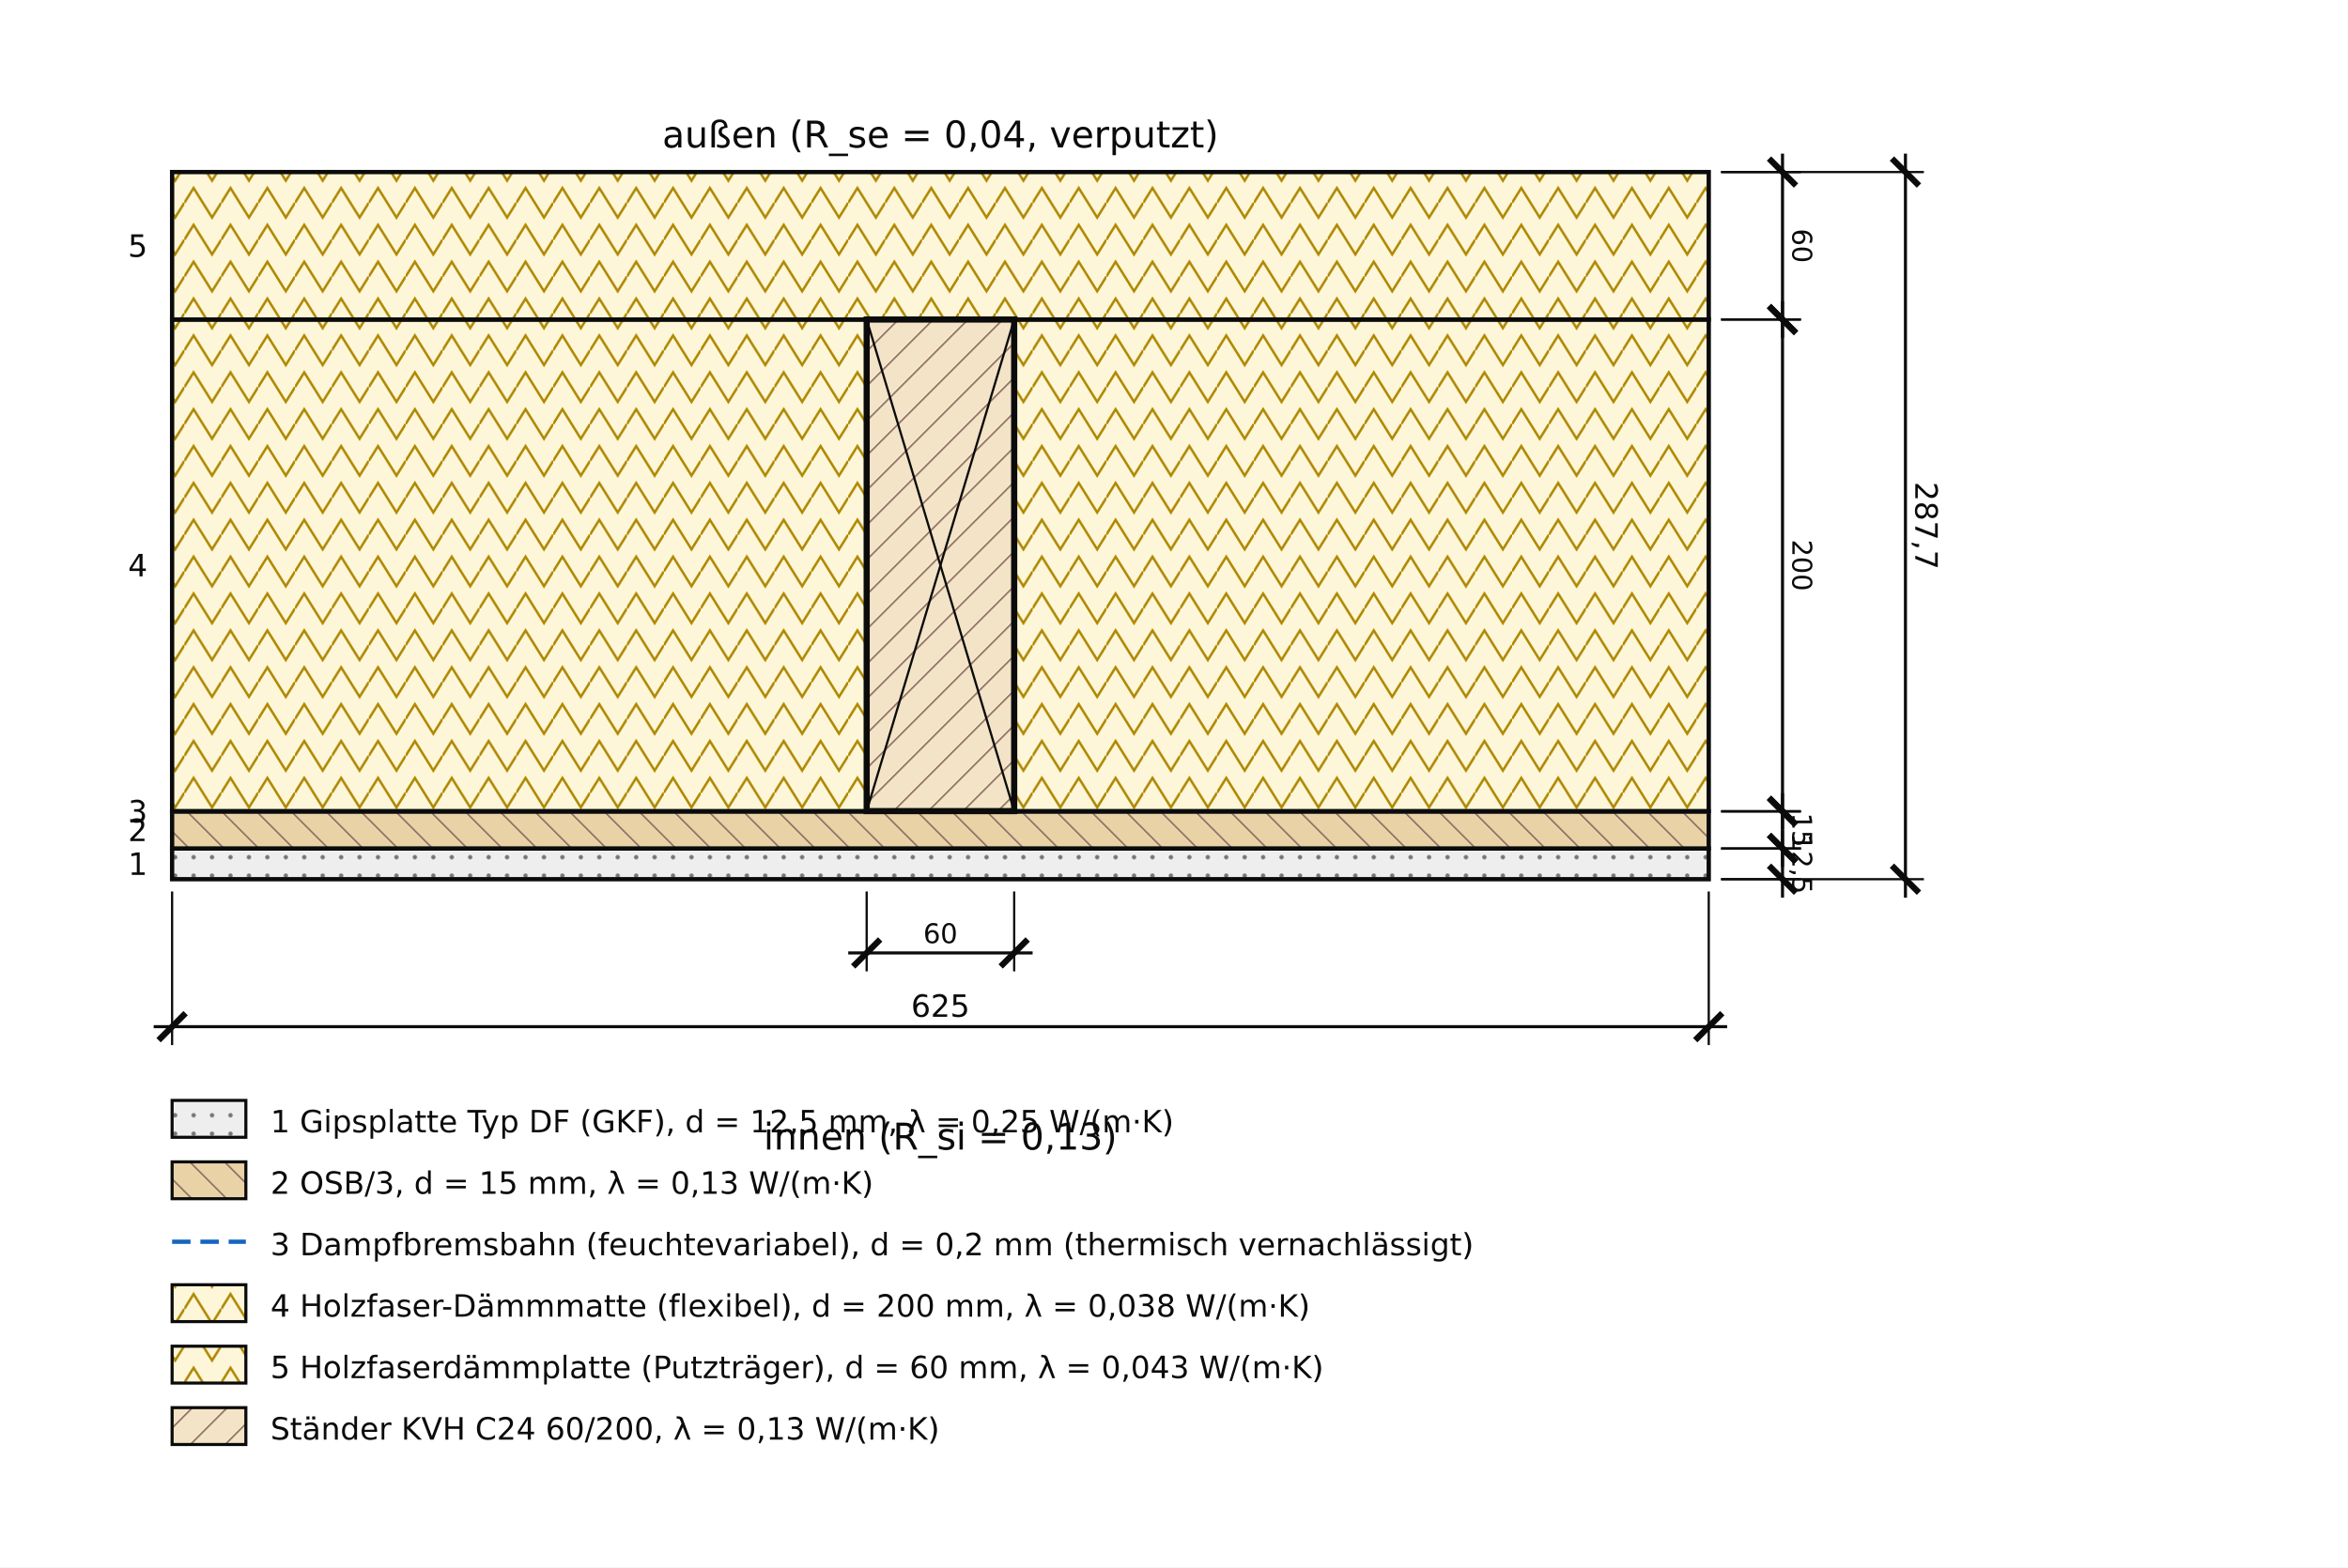
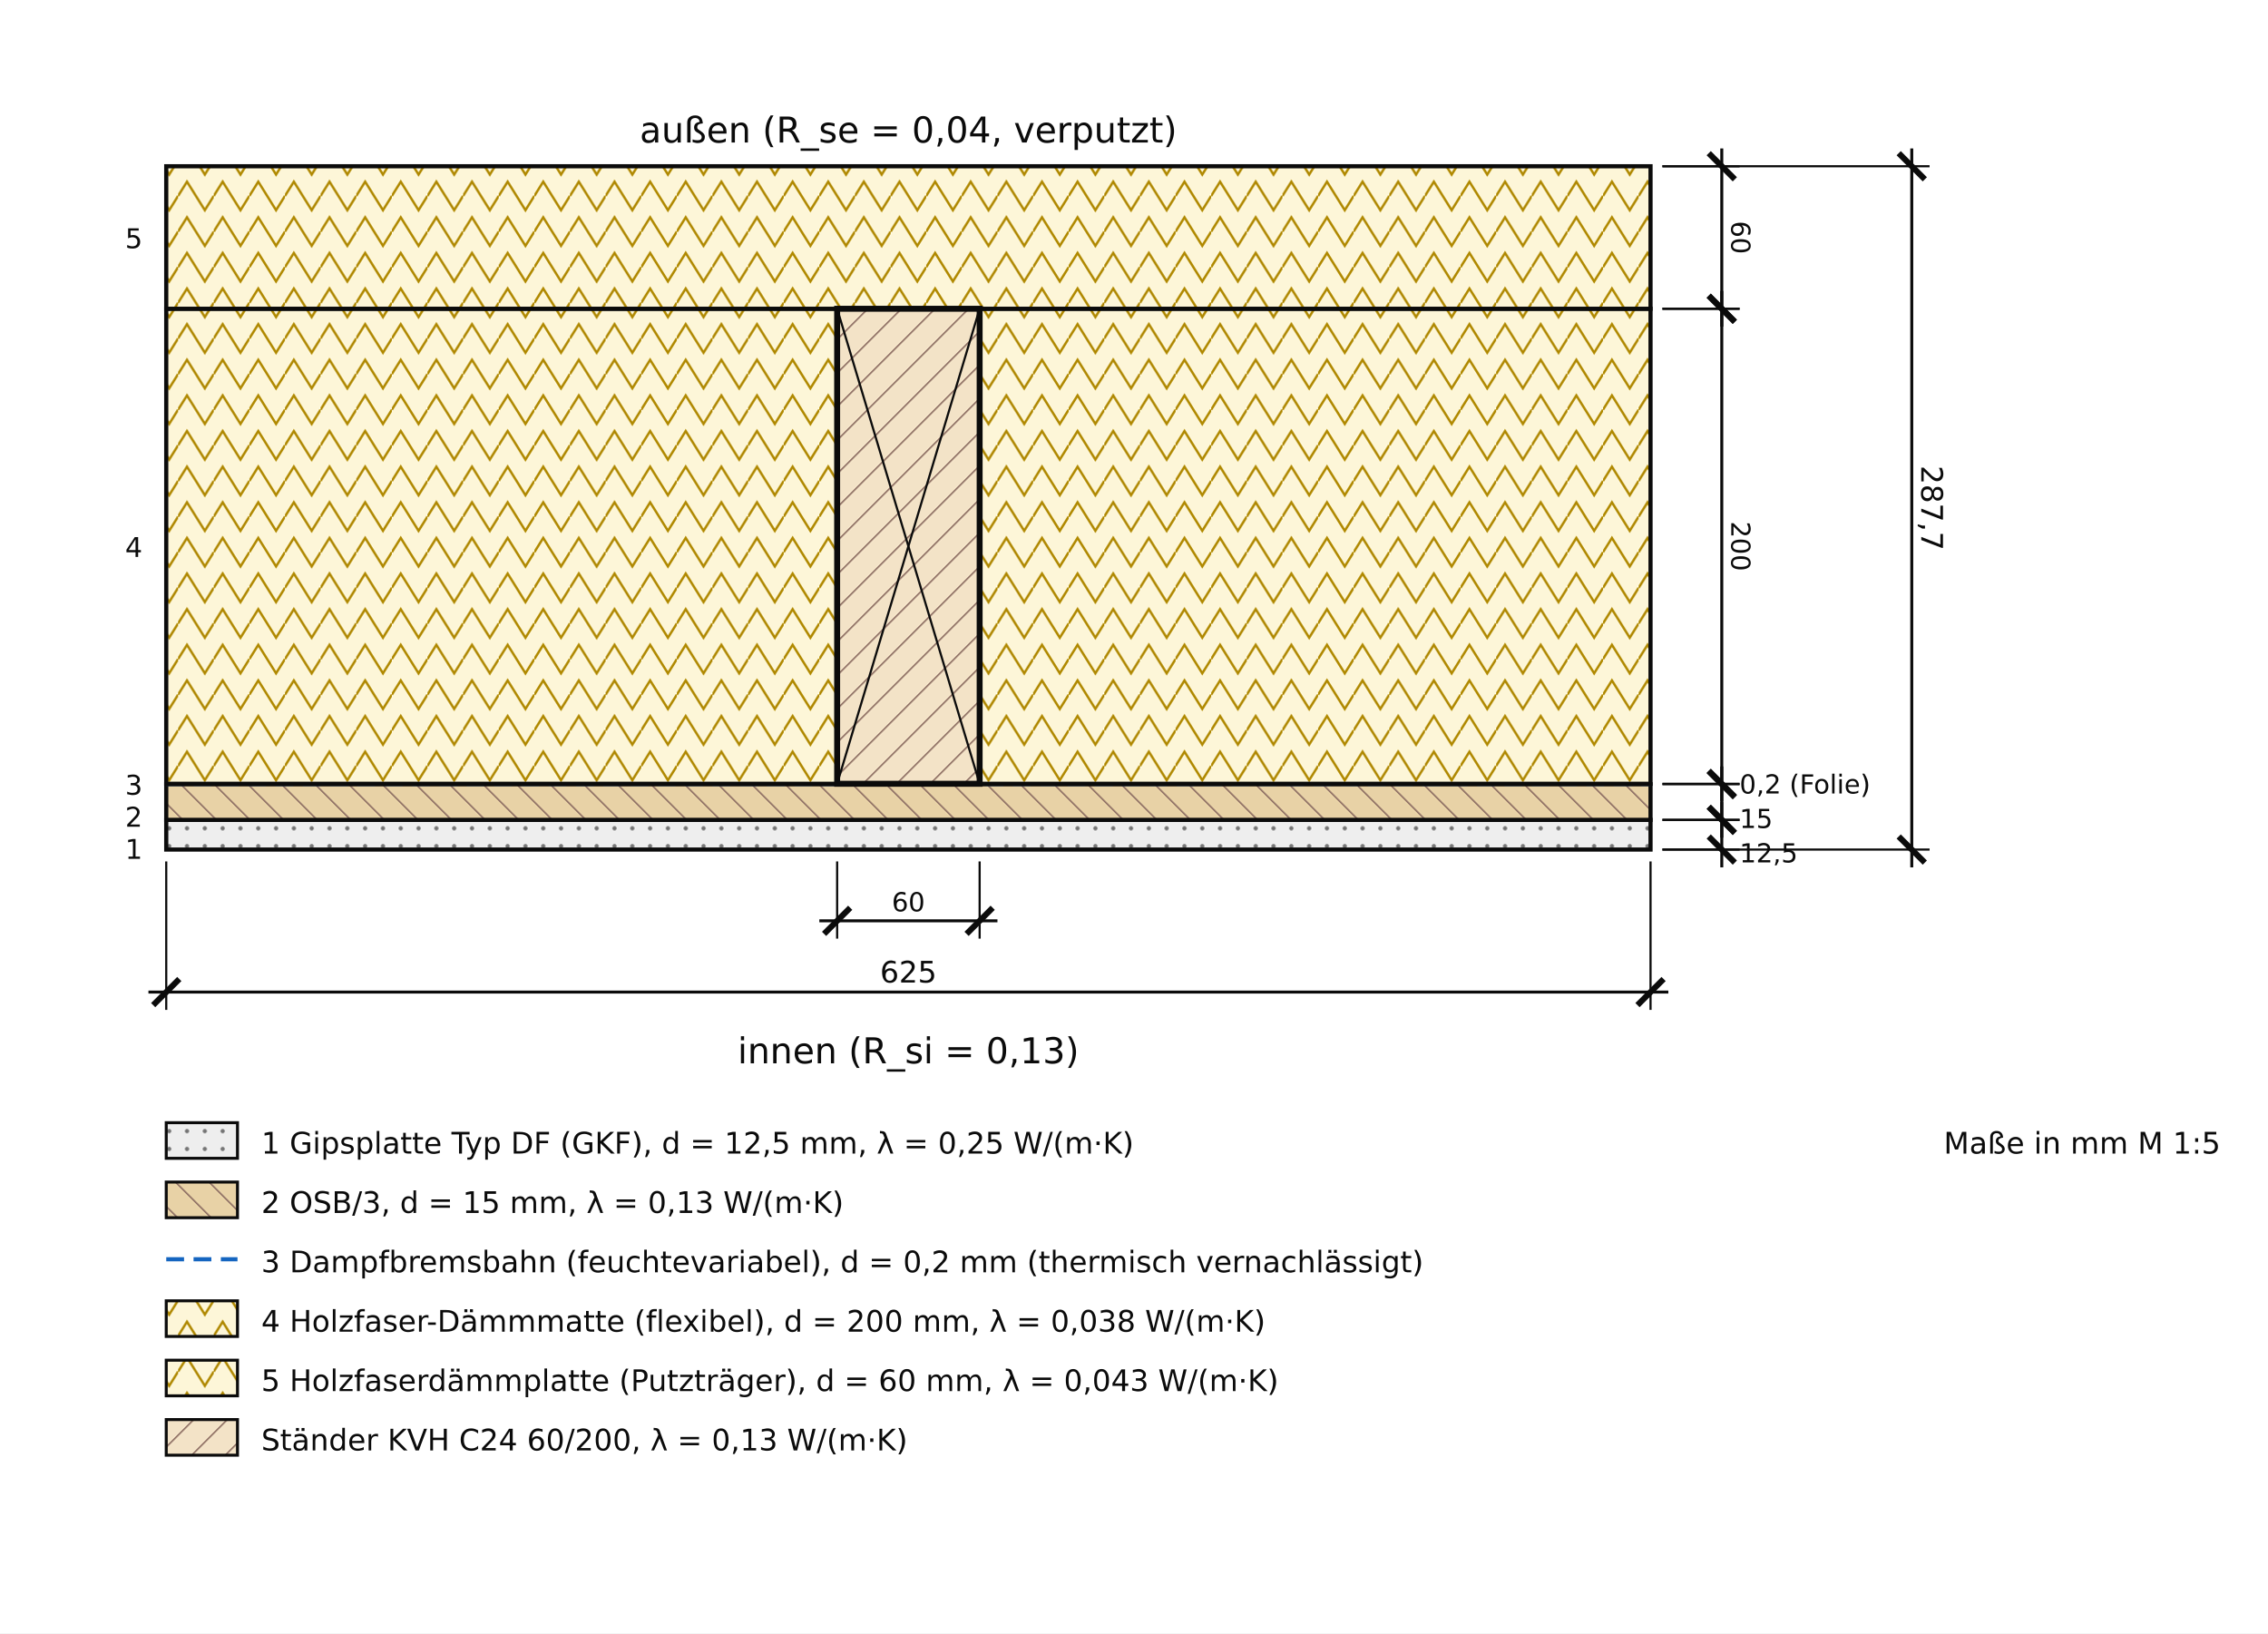
- <svg xmlns="http://www.w3.org/2000/svg" width="191mm" height="127.54mm" viewBox="0 0 191 127.54" font-family="DejaVu Sans, Arial, sans-serif" role="img" aria-label="Horizontalschnitt AW-01">
-   <rect width="191" height="127.54" fill="#ffffff" />
+ <svg xmlns="http://www.w3.org/2000/svg" width="191mm" height="137.54mm" viewBox="0 0 191 137.54" font-family="DejaVu Sans, Arial, sans-serif" role="img" aria-label="Horizontalschnitt AW-01">
+   <rect width="191" height="137.54" fill="#ffffff" />
  <defs>
    <pattern id="m-gips" patternUnits="userSpaceOnUse" width="1.5" height="1.5">
      <rect width="1.5" height="1.5" fill="#eeeeee" />
      <circle cx="0.75" cy="0.75" r="0.18" fill="#777777" />
    </pattern>
    <pattern id="m-holzwerkstoff" patternUnits="userSpaceOnUse" width="2" height="2" patternTransform="rotate(-45)">
      <rect width="2" height="2" fill="#e8d2a6" />
      <line x1="0" y1="0" x2="0" y2="2" stroke="#8d6e63" stroke-width="0.25" />
    </pattern>
    <pattern id="m-daemmung" patternUnits="userSpaceOnUse" width="3" height="3">
      <rect width="3" height="3" fill="#fdf6d8" />
      <path d="M0,1.5 L0.75,0.3 L1.5,1.5 L2.25,2.7 L3,1.5" fill="none" stroke="#b08900" stroke-width="0.2" />
    </pattern>
    <pattern id="m-holz" patternUnits="userSpaceOnUse" width="2" height="2" patternTransform="rotate(45)">
      <rect width="2" height="2" fill="#f3e3c7" />
      <line x1="0" y1="0" x2="0" y2="2" stroke="#8d6e63" stroke-width="0.25" />
    </pattern>
  </defs>
  <polygon points="14,71.54 139,71.54 139,69.04 14,69.04" fill="url(#m-gips)" stroke="#0b0b0b" stroke-width="0.35" />
  <polygon points="14,69.04 139,69.04 139,66.04 14,66.04" fill="url(#m-holzwerkstoff)" stroke="#0b0b0b" stroke-width="0.35" />
  <line x1="14" y1="66" x2="139" y2="66" stroke="#1565c0" stroke-width="0.35" stroke-dasharray="1.5 0.8" />
  <polygon points="14,66 139,66 139,26 14,26" fill="url(#m-daemmung)" stroke="#0b0b0b" stroke-width="0.35" />
  <polygon points="14,26 139,26 139,14 14,14" fill="url(#m-daemmung)" stroke="#0b0b0b" stroke-width="0.35" />
  <polygon points="70.5,66 82.5,66 82.5,26 70.5,26" fill="url(#m-holz)" stroke="#0b0b0b" stroke-width="0.5" />
  <line x1="70.5" y1="66" x2="82.5" y2="26" stroke="#0b0b0b" stroke-width="0.18" />
  <line x1="70.5" y1="26" x2="82.5" y2="66" stroke="#0b0b0b" stroke-width="0.18" />
  <line x1="140" y1="69.04" x2="146.5" y2="69.04" stroke="#0b0b0b" stroke-width="0.18" />
  <line x1="140" y1="71.54" x2="146.5" y2="71.54" stroke="#0b0b0b" stroke-width="0.18" />
  <line x1="145" y1="67.54" x2="145" y2="73.04" stroke="#0b0b0b" stroke-width="0.25" />
  <line x1="143.9" y1="67.94" x2="146.1" y2="70.14" stroke="#0b0b0b" stroke-width="0.5" />
  <line x1="143.9" y1="70.44" x2="146.1" y2="72.64" stroke="#0b0b0b" stroke-width="0.5" />
-   <text x="145.8" y="70.29" font-size="2.2" text-anchor="middle" fill="#0b0b0b" transform="rotate(90 145.8 70.29)">12,5</text>
  <line x1="140" y1="66.04" x2="146.5" y2="66.04" stroke="#0b0b0b" stroke-width="0.18" />
  <line x1="140" y1="69.04" x2="146.5" y2="69.04" stroke="#0b0b0b" stroke-width="0.18" />
  <line x1="145" y1="64.54" x2="145" y2="70.54" stroke="#0b0b0b" stroke-width="0.25" />
  <line x1="143.9" y1="64.94" x2="146.1" y2="67.14" stroke="#0b0b0b" stroke-width="0.5" />
  <line x1="143.9" y1="67.94" x2="146.1" y2="70.14" stroke="#0b0b0b" stroke-width="0.5" />
-   <text x="145.8" y="67.54" font-size="2.2" text-anchor="middle" fill="#0b0b0b" transform="rotate(90 145.8 67.54)">15</text>
  <line x1="140" y1="26" x2="146.5" y2="26" stroke="#0b0b0b" stroke-width="0.18" />
  <line x1="140" y1="66" x2="146.5" y2="66" stroke="#0b0b0b" stroke-width="0.18" />
  <line x1="145" y1="24.5" x2="145" y2="67.5" stroke="#0b0b0b" stroke-width="0.25" />
  <line x1="143.9" y1="24.9" x2="146.1" y2="27.1" stroke="#0b0b0b" stroke-width="0.5" />
  <line x1="143.9" y1="64.9" x2="146.1" y2="67.1" stroke="#0b0b0b" stroke-width="0.5" />
  <text x="145.8" y="46" font-size="2.2" text-anchor="middle" fill="#0b0b0b" transform="rotate(90 145.8 46)">200</text>
  <line x1="140" y1="14" x2="146.5" y2="14" stroke="#0b0b0b" stroke-width="0.18" />
  <line x1="140" y1="26" x2="146.5" y2="26" stroke="#0b0b0b" stroke-width="0.18" />
  <line x1="145" y1="12.5" x2="145" y2="27.5" stroke="#0b0b0b" stroke-width="0.25" />
  <line x1="143.9" y1="12.9" x2="146.1" y2="15.1" stroke="#0b0b0b" stroke-width="0.5" />
  <line x1="143.9" y1="24.9" x2="146.1" y2="27.1" stroke="#0b0b0b" stroke-width="0.5" />
  <text x="145.8" y="20" font-size="2.2" text-anchor="middle" fill="#0b0b0b" transform="rotate(90 145.8 20)">60</text>
-   <line x1="140" y1="14" x2="156.5" y2="14" stroke="#0b0b0b" stroke-width="0.18" />
-   <line x1="140" y1="71.54" x2="156.5" y2="71.54" stroke="#0b0b0b" stroke-width="0.18" />
-   <line x1="155" y1="12.5" x2="155" y2="73.04" stroke="#0b0b0b" stroke-width="0.25" />
-   <line x1="153.9" y1="12.9" x2="156.1" y2="15.1" stroke="#0b0b0b" stroke-width="0.5" />
-   <line x1="153.9" y1="70.44" x2="156.1" y2="72.64" stroke="#0b0b0b" stroke-width="0.5" />
-   <text x="155.8" y="42.77" font-size="2.5" text-anchor="middle" fill="#0b0b0b" transform="rotate(90 155.8 42.77)">287,7</text>
+   <text x="146.5" y="66.82" font-size="2.2" text-anchor="start" fill="#0b0b0b">0,2 (Folie)</text>
+   <text x="146.5" y="69.72" font-size="2.2" text-anchor="start" fill="#0b0b0b">15</text>
+   <text x="146.5" y="72.62" font-size="2.2" text-anchor="start" fill="#0b0b0b">12,5</text>
+   <line x1="140" y1="14" x2="162.5" y2="14" stroke="#0b0b0b" stroke-width="0.18" />
+   <line x1="140" y1="71.54" x2="162.5" y2="71.54" stroke="#0b0b0b" stroke-width="0.18" />
+   <line x1="161" y1="12.5" x2="161" y2="73.04" stroke="#0b0b0b" stroke-width="0.25" />
+   <line x1="159.9" y1="12.9" x2="162.1" y2="15.1" stroke="#0b0b0b" stroke-width="0.5" />
+   <line x1="159.9" y1="70.44" x2="162.1" y2="72.64" stroke="#0b0b0b" stroke-width="0.5" />
+   <text x="161.8" y="42.77" font-size="2.5" text-anchor="middle" fill="#0b0b0b" transform="rotate(90 161.8 42.77)">287,7</text>
  <line x1="70.5" y1="72.54" x2="70.5" y2="79.04" stroke="#0b0b0b" stroke-width="0.18" />
  <line x1="82.5" y1="72.54" x2="82.5" y2="79.04" stroke="#0b0b0b" stroke-width="0.18" />
  <line x1="69" y1="77.54" x2="84" y2="77.54" stroke="#0b0b0b" stroke-width="0.25" />
  <line x1="69.4" y1="78.64" x2="71.6" y2="76.44" stroke="#0b0b0b" stroke-width="0.5" />
  <line x1="81.4" y1="78.64" x2="83.6" y2="76.44" stroke="#0b0b0b" stroke-width="0.5" />
  <text x="76.5" y="76.74" font-size="2.2" text-anchor="middle" fill="#0b0b0b">60</text>
  <line x1="14" y1="72.54" x2="14" y2="85.04" stroke="#0b0b0b" stroke-width="0.18" />
  <line x1="139" y1="72.54" x2="139" y2="85.04" stroke="#0b0b0b" stroke-width="0.18" />
  <line x1="12.5" y1="83.54" x2="140.5" y2="83.54" stroke="#0b0b0b" stroke-width="0.25" />
  <line x1="12.9" y1="84.64" x2="15.1" y2="82.44" stroke="#0b0b0b" stroke-width="0.5" />
  <line x1="137.9" y1="84.64" x2="140.1" y2="82.44" stroke="#0b0b0b" stroke-width="0.5" />
  <text x="76.5" y="82.74" font-size="2.5" text-anchor="middle" fill="#0b0b0b">625</text>
  <text x="76.5" y="12" font-size="3" text-anchor="middle" fill="#0b0b0b">außen (R_se = 0,04, verputzt)</text>
-   <text x="76.5" y="93.54" font-size="3" text-anchor="middle" fill="#0b0b0b">innen (R_si = 0,13)</text>
-   <rect x="14" y="89.54" width="6" height="3" fill="url(#m-gips)" fill-opacity="1" stroke="#0b0b0b" stroke-width="0.25" />
-   <text x="22" y="92.14" font-size="2.5" text-anchor="start" fill="#0b0b0b">1  Gipsplatte Typ DF (GKF), d = 12,5 mm, λ = 0,25 W/(m·K)</text>
-   <rect x="14" y="94.54" width="6" height="3" fill="url(#m-holzwerkstoff)" fill-opacity="1" stroke="#0b0b0b" stroke-width="0.25" />
-   <text x="22" y="97.14" font-size="2.5" text-anchor="start" fill="#0b0b0b">2  OSB/3, d = 15 mm, λ = 0,13 W/(m·K)</text>
-   <line x1="14" y1="101.04" x2="20" y2="101.04" stroke="#1565c0" stroke-width="0.35" stroke-dasharray="1.5 0.8" />
-   <text x="22" y="102.14" font-size="2.5" text-anchor="start" fill="#0b0b0b">3  Dampfbremsbahn (feuchtevariabel), d = 0,2 mm (thermisch vernachlässigt)</text>
-   <rect x="14" y="104.54" width="6" height="3" fill="url(#m-daemmung)" fill-opacity="1" stroke="#0b0b0b" stroke-width="0.25" />
-   <text x="22" y="107.14" font-size="2.5" text-anchor="start" fill="#0b0b0b">4  Holzfaser-Dämmmatte (flexibel), d = 200 mm, λ = 0,038 W/(m·K)</text>
+   <text x="76.5" y="89.54" font-size="3" text-anchor="middle" fill="#0b0b0b">innen (R_si = 0,13)</text>
+   <rect x="14" y="94.54" width="6" height="3" fill="url(#m-gips)" fill-opacity="1" stroke="#0b0b0b" stroke-width="0.25" />
+   <text x="22" y="97.14" font-size="2.5" text-anchor="start" fill="#0b0b0b">1  Gipsplatte Typ DF (GKF), d = 12,5 mm, λ = 0,25 W/(m·K)</text>
+   <rect x="14" y="99.54" width="6" height="3" fill="url(#m-holzwerkstoff)" fill-opacity="1" stroke="#0b0b0b" stroke-width="0.25" />
+   <text x="22" y="102.14" font-size="2.5" text-anchor="start" fill="#0b0b0b">2  OSB/3, d = 15 mm, λ = 0,13 W/(m·K)</text>
+   <line x1="14" y1="106.04" x2="20" y2="106.04" stroke="#1565c0" stroke-width="0.35" stroke-dasharray="1.5 0.8" />
+   <text x="22" y="107.14" font-size="2.5" text-anchor="start" fill="#0b0b0b">3  Dampfbremsbahn (feuchtevariabel), d = 0,2 mm (thermisch vernachlässigt)</text>
  <rect x="14" y="109.54" width="6" height="3" fill="url(#m-daemmung)" fill-opacity="1" stroke="#0b0b0b" stroke-width="0.25" />
-   <text x="22" y="112.14" font-size="2.5" text-anchor="start" fill="#0b0b0b">5  Holzfaserdämmplatte (Putzträger), d = 60 mm, λ = 0,043 W/(m·K)</text>
-   <rect x="14" y="114.54" width="6" height="3" fill="url(#m-holz)" fill-opacity="1" stroke="#0b0b0b" stroke-width="0.25" />
-   <text x="22" y="117.14" font-size="2.5" text-anchor="start" fill="#0b0b0b">Ständer KVH C24 60/200, λ = 0,13 W/(m·K)</text>
-   <text x="12" y="71.19" font-size="2.5" text-anchor="end" fill="#0b0b0b">1</text>
-   <text x="12" y="68.44" font-size="2.5" text-anchor="end" fill="#0b0b0b">2</text>
-   <text x="12" y="66.92" font-size="2.5" text-anchor="end" fill="#0b0b0b">3</text>
-   <text x="12" y="46.9" font-size="2.5" text-anchor="end" fill="#0b0b0b">4</text>
-   <text x="12" y="20.9" font-size="2.5" text-anchor="end" fill="#0b0b0b">5</text>
+   <text x="22" y="112.14" font-size="2.5" text-anchor="start" fill="#0b0b0b">4  Holzfaser-Dämmmatte (flexibel), d = 200 mm, λ = 0,038 W/(m·K)</text>
+   <rect x="14" y="114.54" width="6" height="3" fill="url(#m-daemmung)" fill-opacity="1" stroke="#0b0b0b" stroke-width="0.25" />
+   <text x="22" y="117.14" font-size="2.5" text-anchor="start" fill="#0b0b0b">5  Holzfaserdämmplatte (Putzträger), d = 60 mm, λ = 0,043 W/(m·K)</text>
+   <rect x="14" y="119.54" width="6" height="3" fill="url(#m-holz)" fill-opacity="1" stroke="#0b0b0b" stroke-width="0.25" />
+   <text x="22" y="122.14" font-size="2.5" text-anchor="start" fill="#0b0b0b">Ständer KVH C24 60/200, λ = 0,13 W/(m·K)</text>
+   <text x="187" y="97.14" font-size="2.5" text-anchor="end" fill="#0b0b0b">Maße in mm   M 1:5</text>
+   <text x="12" y="20.9" font-size="2.3" text-anchor="end" fill="#0b0b0b">5</text>
+   <text x="12" y="46.9" font-size="2.3" text-anchor="end" fill="#0b0b0b">4</text>
+   <text x="12" y="66.92" font-size="2.3" text-anchor="end" fill="#0b0b0b">3</text>
+   <text x="12" y="69.62" font-size="2.3" text-anchor="end" fill="#0b0b0b">2</text>
+   <text x="12" y="72.32" font-size="2.3" text-anchor="end" fill="#0b0b0b">1</text>
</svg>
